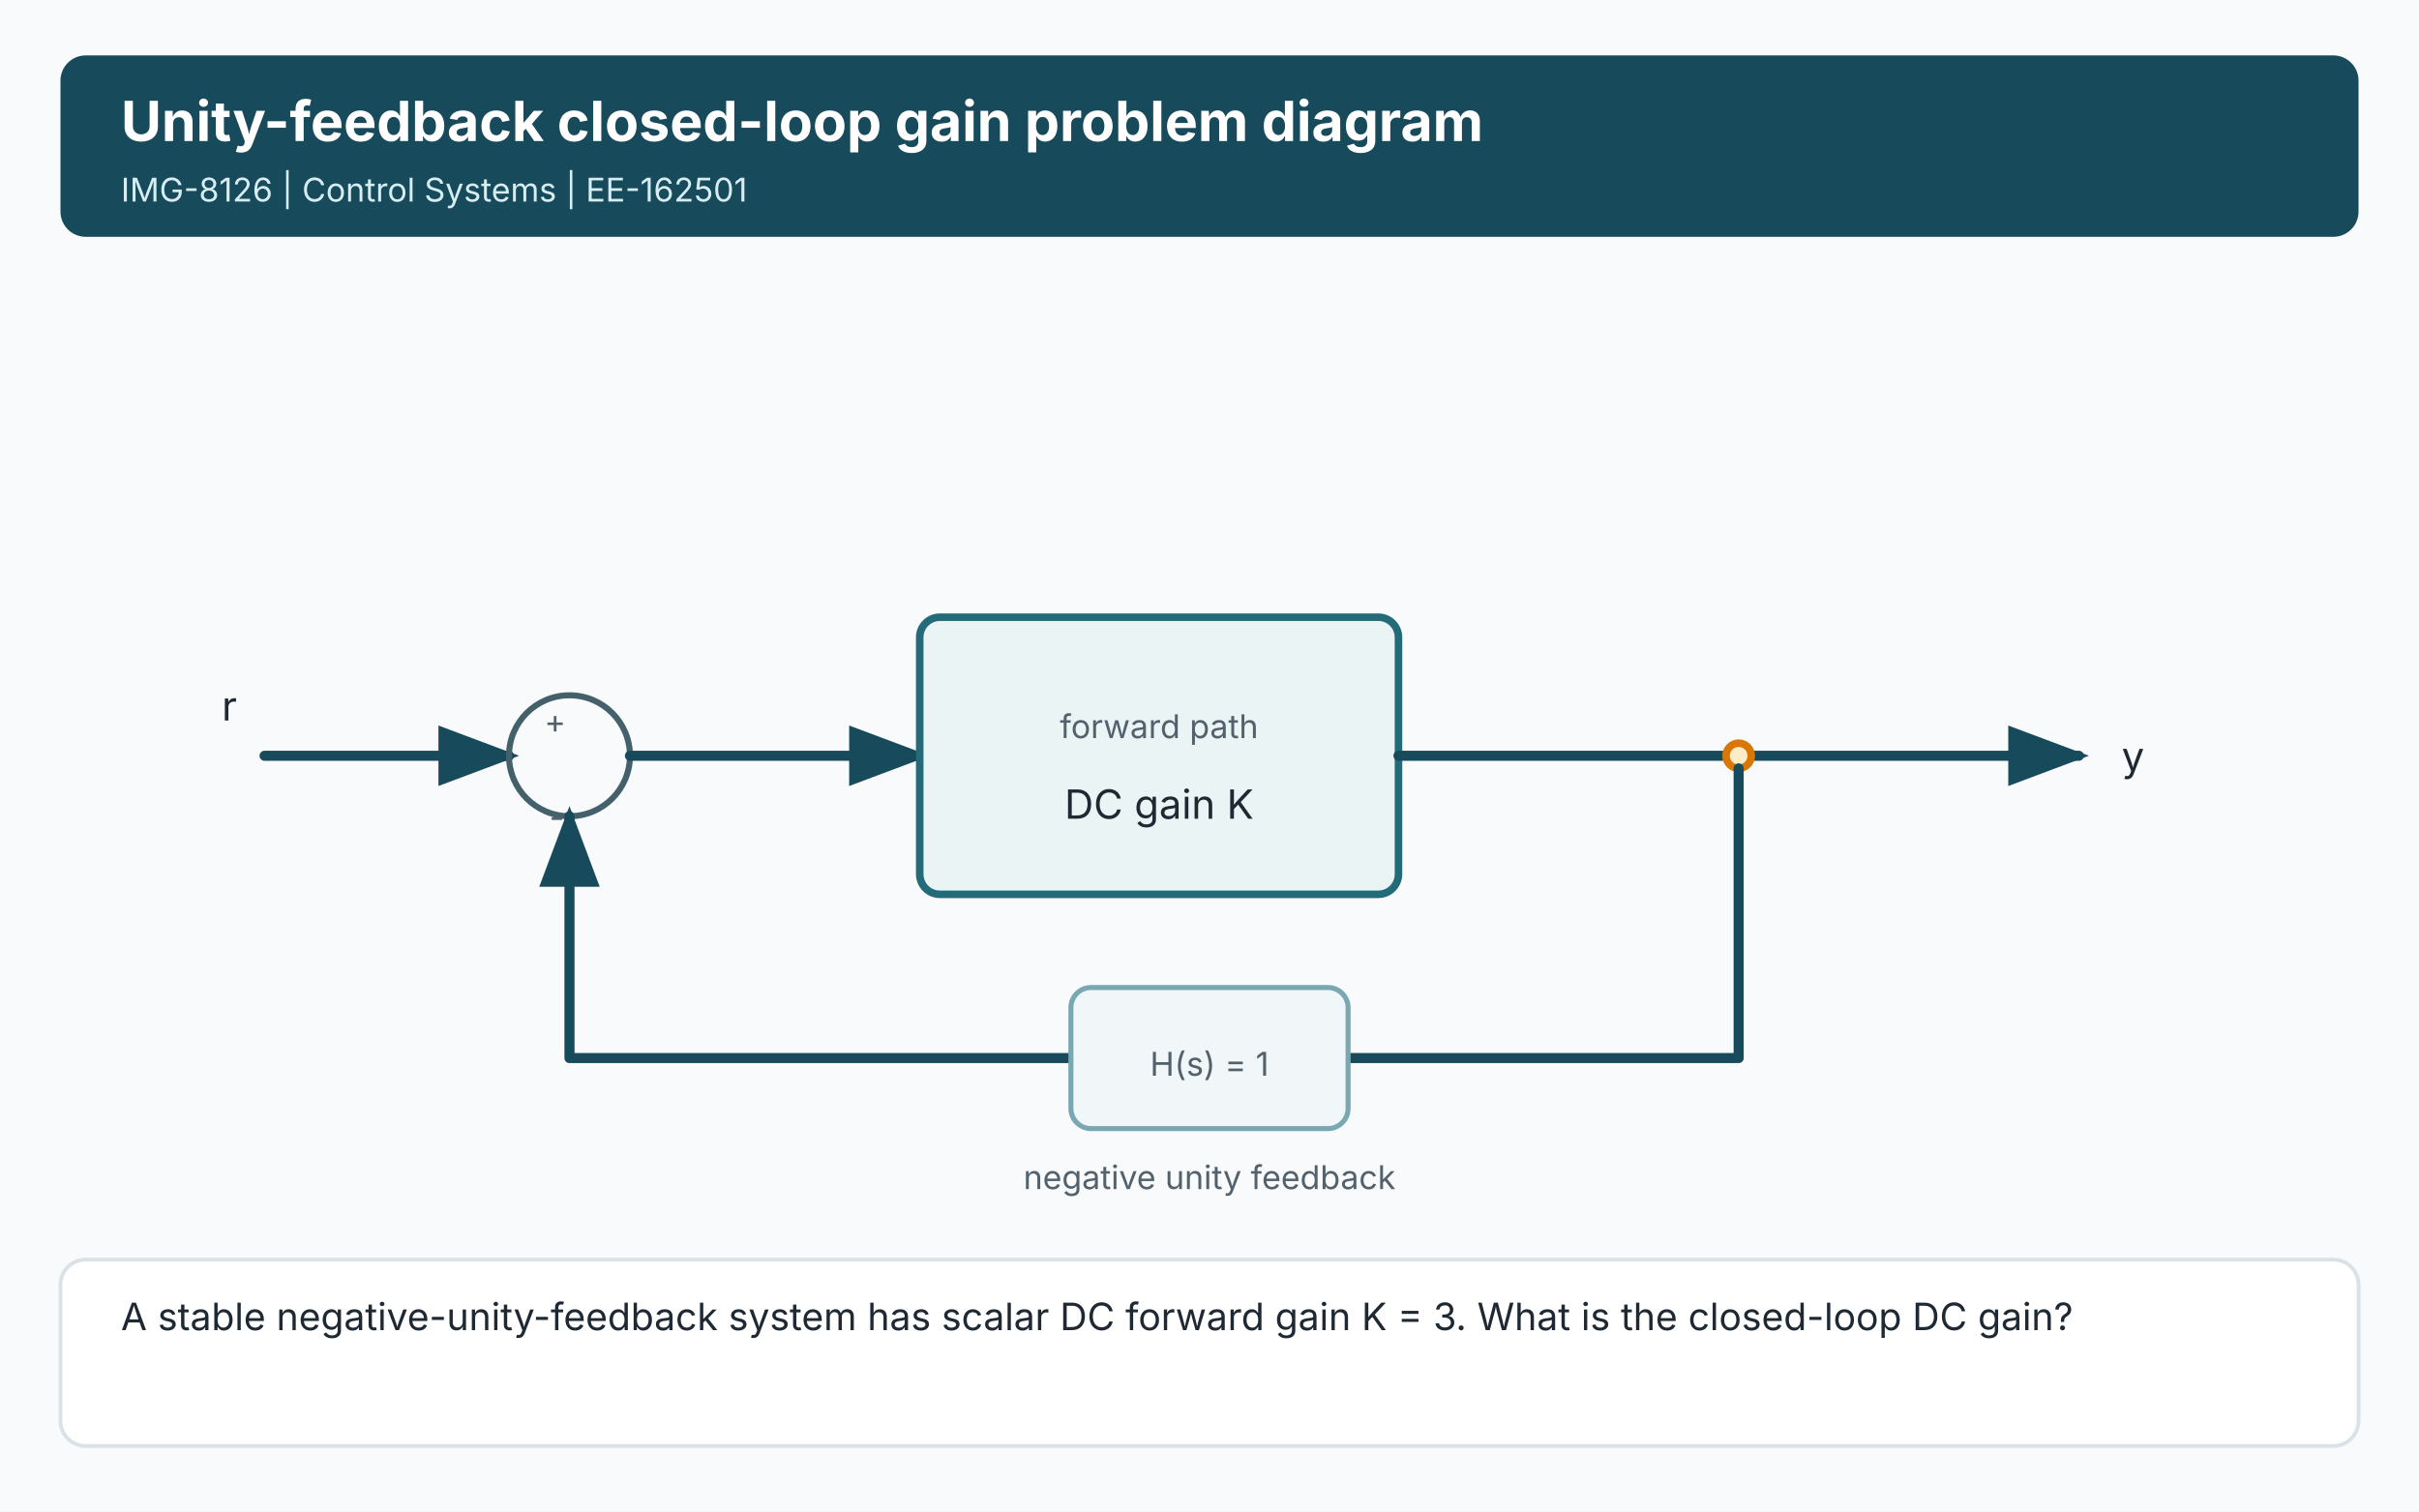
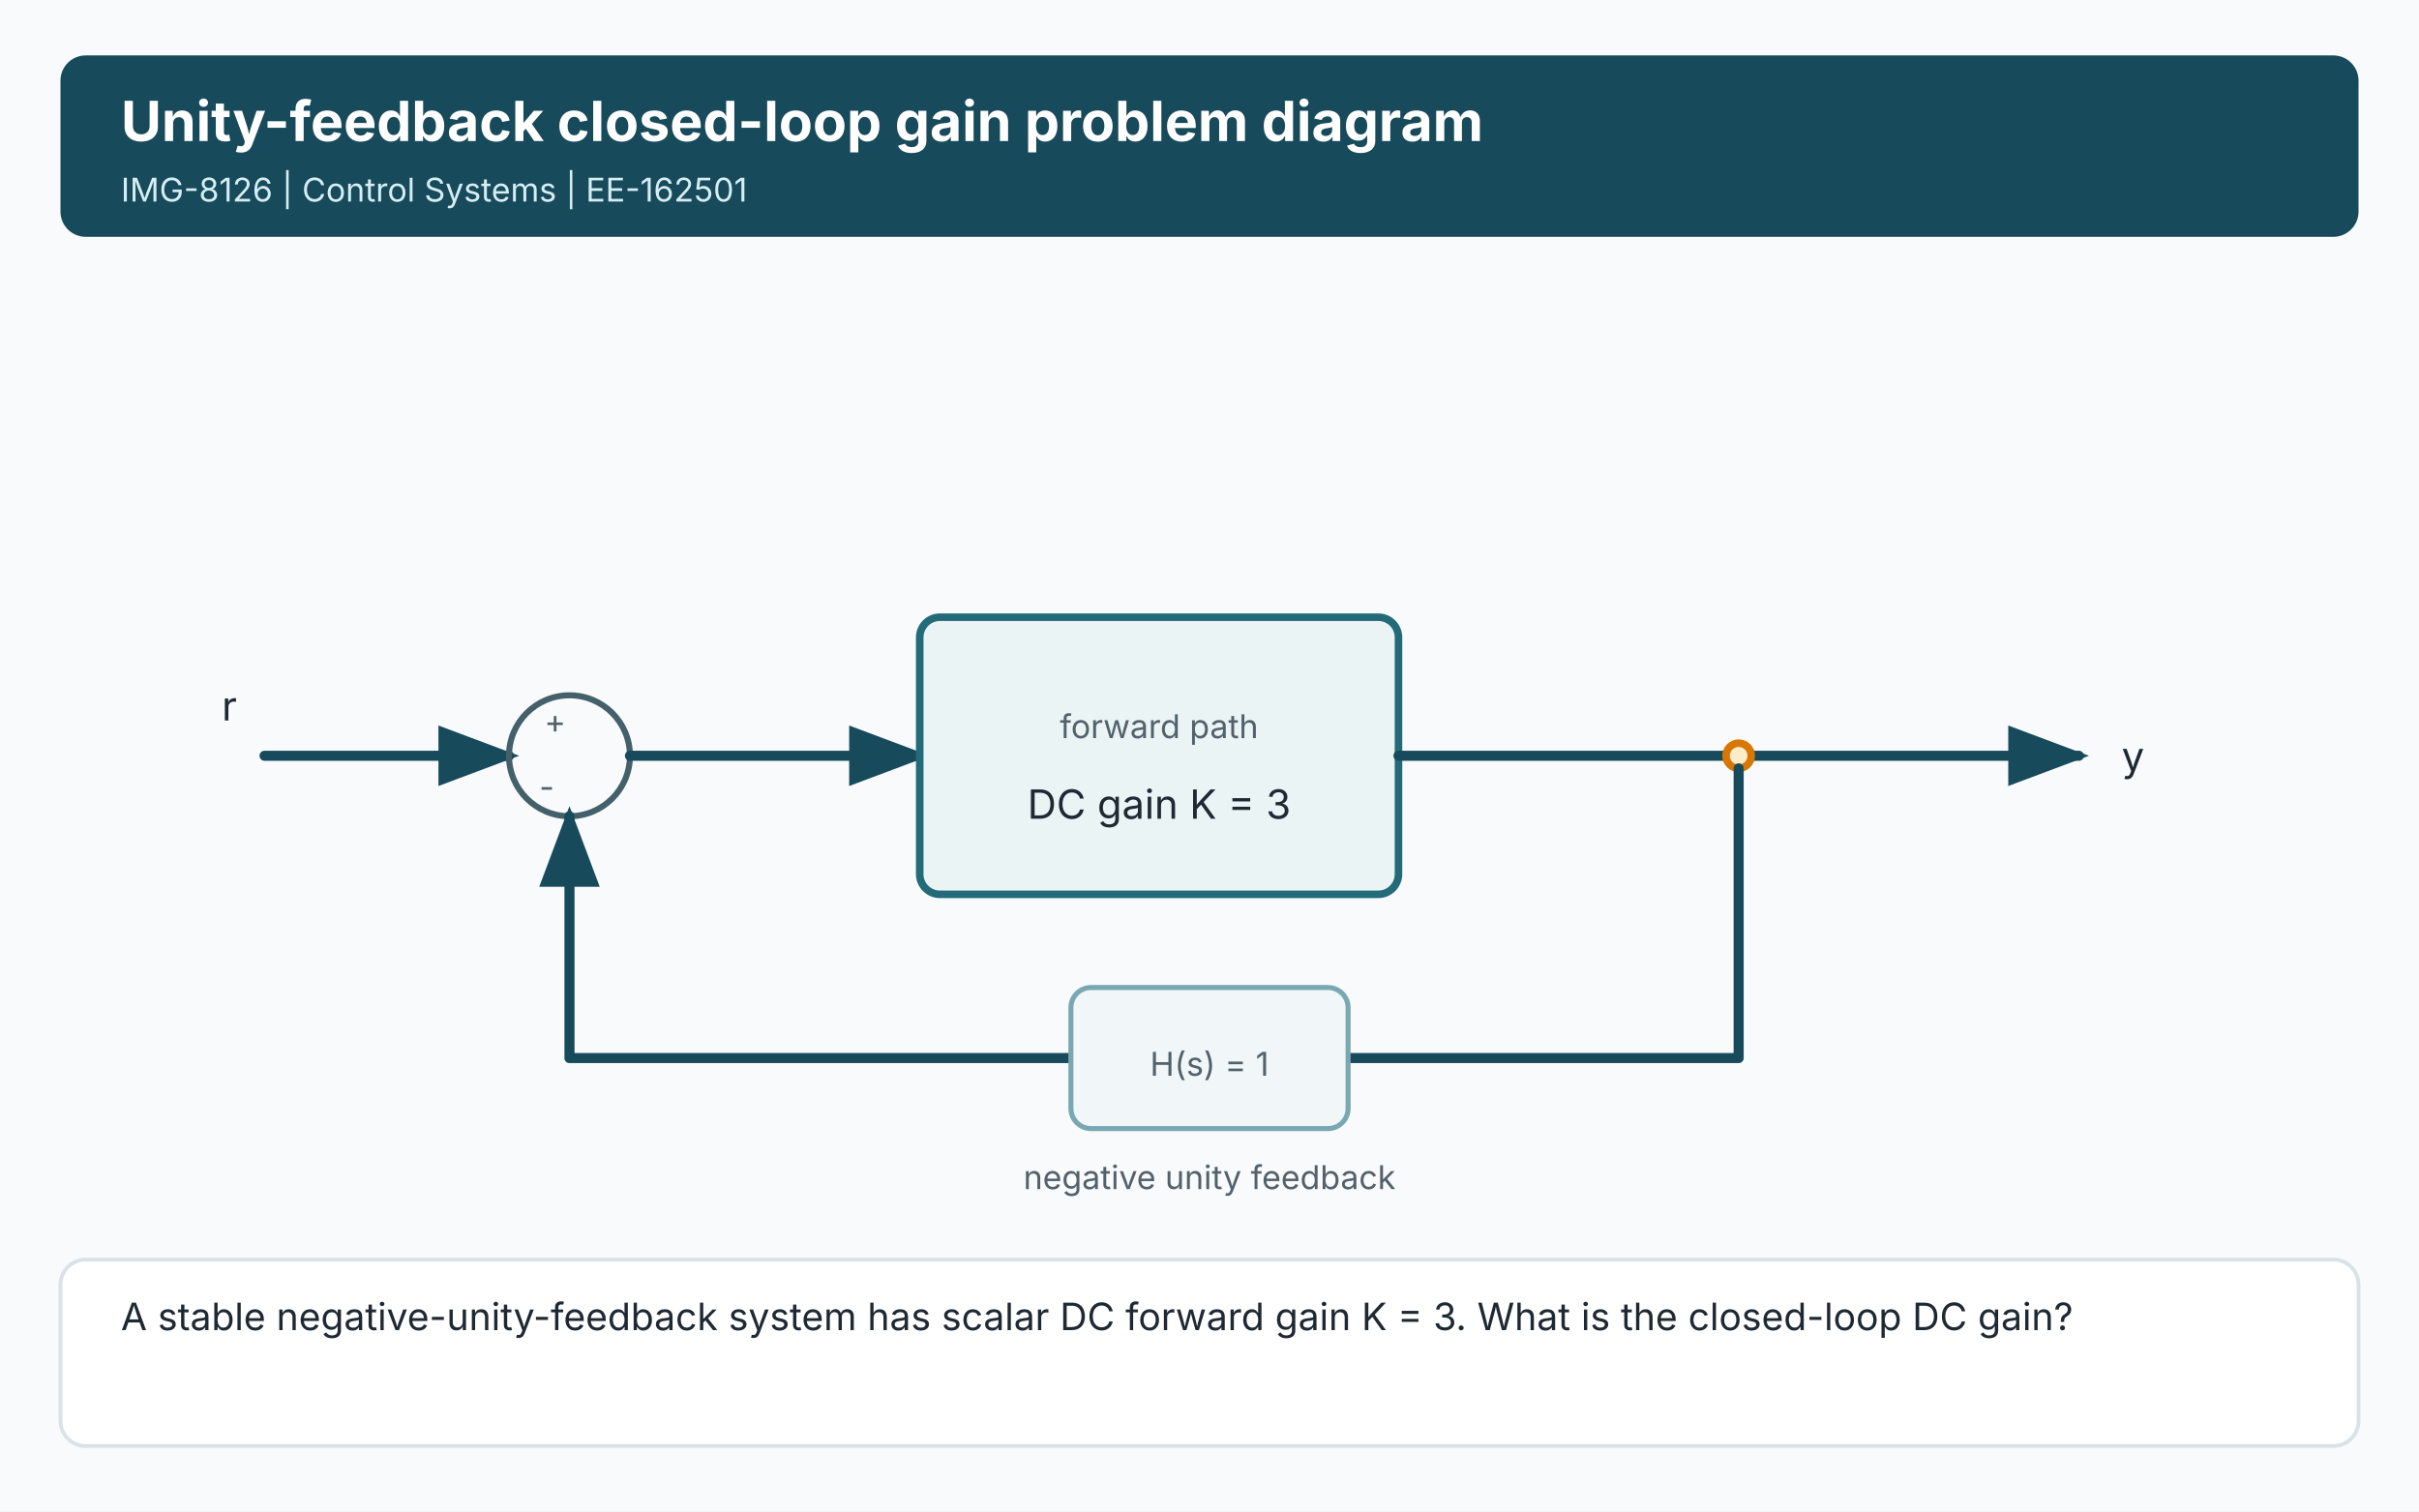
<svg xmlns="http://www.w3.org/2000/svg" width="960" height="600" viewBox="0 0 960 600" role="img" aria-labelledby="title desc">
  <defs>
    <marker id="arrow" markerWidth="10" markerHeight="10" refX="7" refY="3" orient="auto" markerUnits="strokeWidth">
      <path d="M0,0 L0,6 L8,3 z" fill="#174A5B" />
    </marker>
    <style>
.wire{stroke:#174A5B;stroke-width:4;fill:none;stroke-linecap:round;stroke-linejoin:round}
.thin{stroke:#44606B;stroke-width:2.4;fill:none;stroke-linecap:round;stroke-linejoin:round}
.accent{stroke:#D97706;stroke-width:4;fill:none;stroke-linecap:round;stroke-linejoin:round}
.accentFill{fill:#FDECC8;stroke:#D97706;stroke-width:3}
.box{fill:#EAF4F4;stroke:#246B7A;stroke-width:3}
.panel{fill:#FFFFFF;stroke:#D9E2E7;stroke-width:1.5}
.soft{fill:#F1F7F8;stroke:#7AA8B2;stroke-width:2}
.label{font-family:Inter,Arial,sans-serif;font-size:16px;fill:#1F2933}
.small{font-family:Inter,Arial,sans-serif;font-size:13px;fill:#52616B}
.tiny{font-family:Inter,Arial,sans-serif;font-size:11px;fill:#52616B}
.math{font-family:Inter,Arial,sans-serif;font-size:15px;fill:#1F2933}
</style>
  </defs>
  <rect x="0" y="0" width="960" height="600" fill="#F8FAFB" />
  <rect x="24" y="22" width="912" height="72" rx="10" fill="#174A5B" />
  <text x="48" y="56" font-family="Inter,Arial,sans-serif" font-size="22" font-weight="700" fill="#FFFFFF">Unity-feedback closed-loop gain problem diagram</text>
  <text x="48" y="80" font-family="Inter,Arial,sans-serif" font-size="13" fill="#D6EEF2">IMG-8126 | Control Systems | EE-162501</text>
  <text class="label" x="88" y="286" text-anchor="start">r</text>
  <line class="wire" x1="105" y1="300" x2="202" y2="300" marker-end="url(#arrow)" />
  <circle class="thin" cx="226" cy="300" r="24" fill="none" />
  <text class="small" x="216" y="291" text-anchor="start">+</text>
-   <text class="small" x="218" y="329" text-anchor="start">-</text>
+   <text class="small" x="214" y="317" text-anchor="start">-</text>
  <line class="wire" x1="250" y1="300" x2="365" y2="300" marker-end="url(#arrow)" />
  <rect class="box" x="365" y="245" width="190" height="110" rx="8" />
  <text class="small" x="460" y="293" text-anchor="middle">forward path</text>
-   <text class="label" x="460" y="325" text-anchor="middle">DC gain K</text>
+   <text class="label" x="460" y="325" text-anchor="middle">DC gain K = 3</text>
  <line class="wire" x1="555" y1="300" x2="825" y2="300" marker-end="url(#arrow)" />
  <text class="label" x="842" y="306" text-anchor="start">y</text>
  <circle class="accentFill" cx="690" cy="300" r="5" fill="none" />
  <path class="wire" d="M690,305 V420 H226 V324" fill="none" marker-end="url(#arrow)" />
  <rect class="soft" x="425" y="392" width="110" height="56" rx="8" />
  <text class="small" x="480" y="427" text-anchor="middle">H(s) = 1</text>
  <text class="small" x="480" y="472" text-anchor="middle">negative unity feedback</text>
  <rect class="panel" x="24" y="500" width="912" height="74" rx="10" />
  <text x="48" y="528" font-family="Inter,Arial,sans-serif" font-size="15" fill="#1F2933">A stable negative-unity-feedback system has scalar DC forward gain K = 3. What is the closed-loop DC gain?</text>
</svg>
